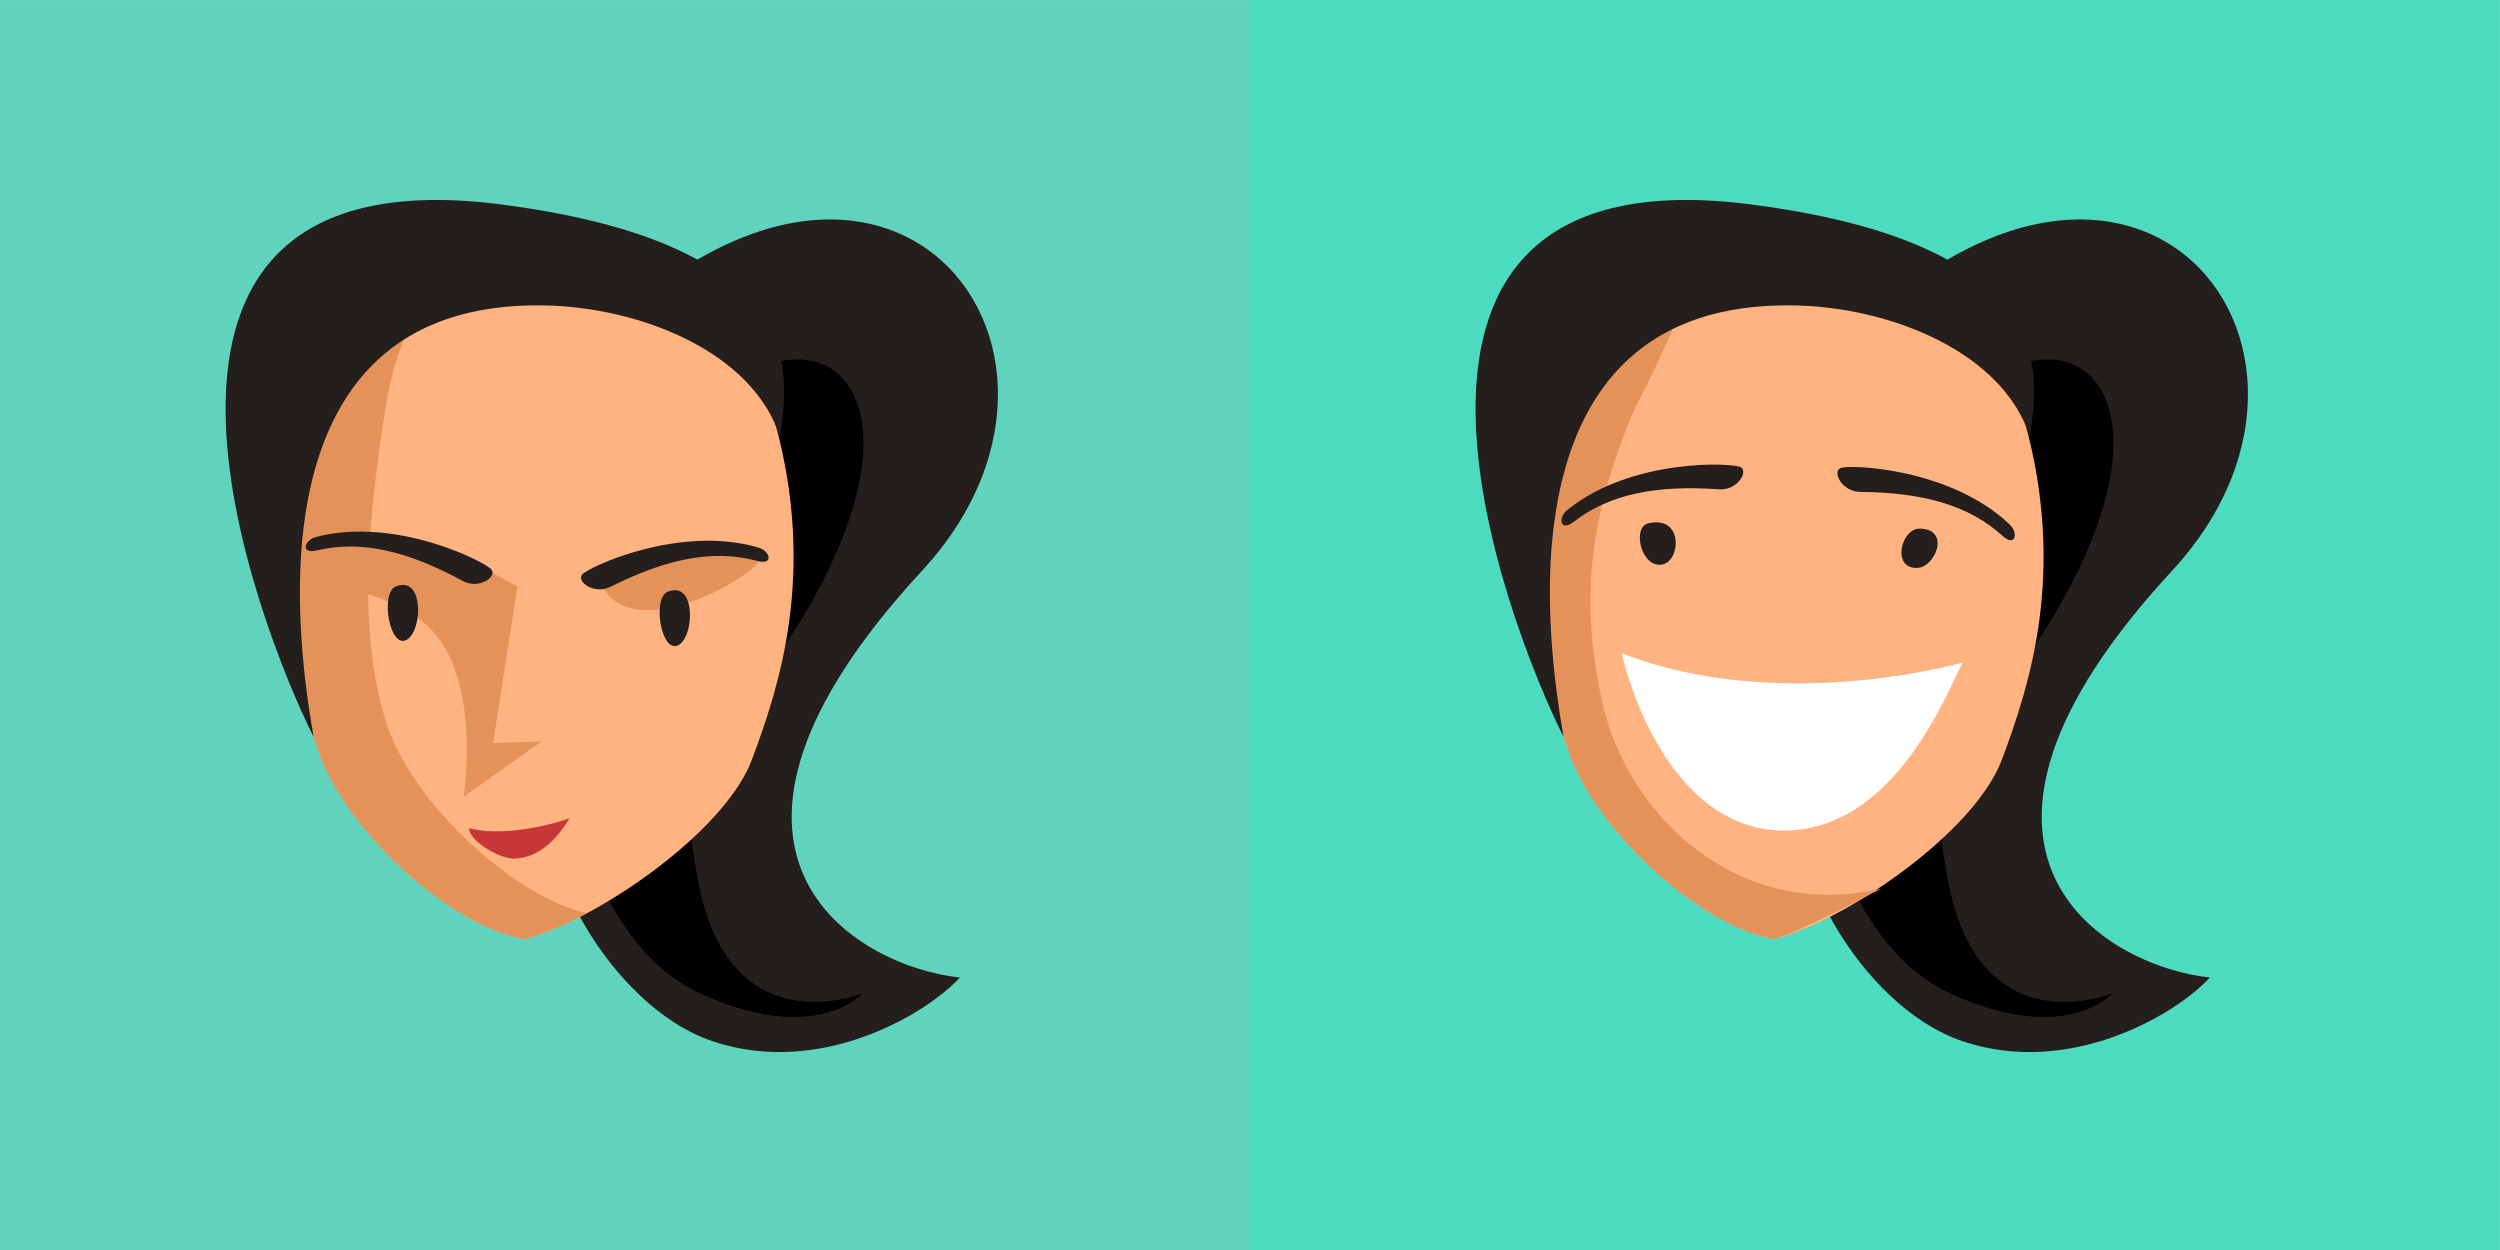
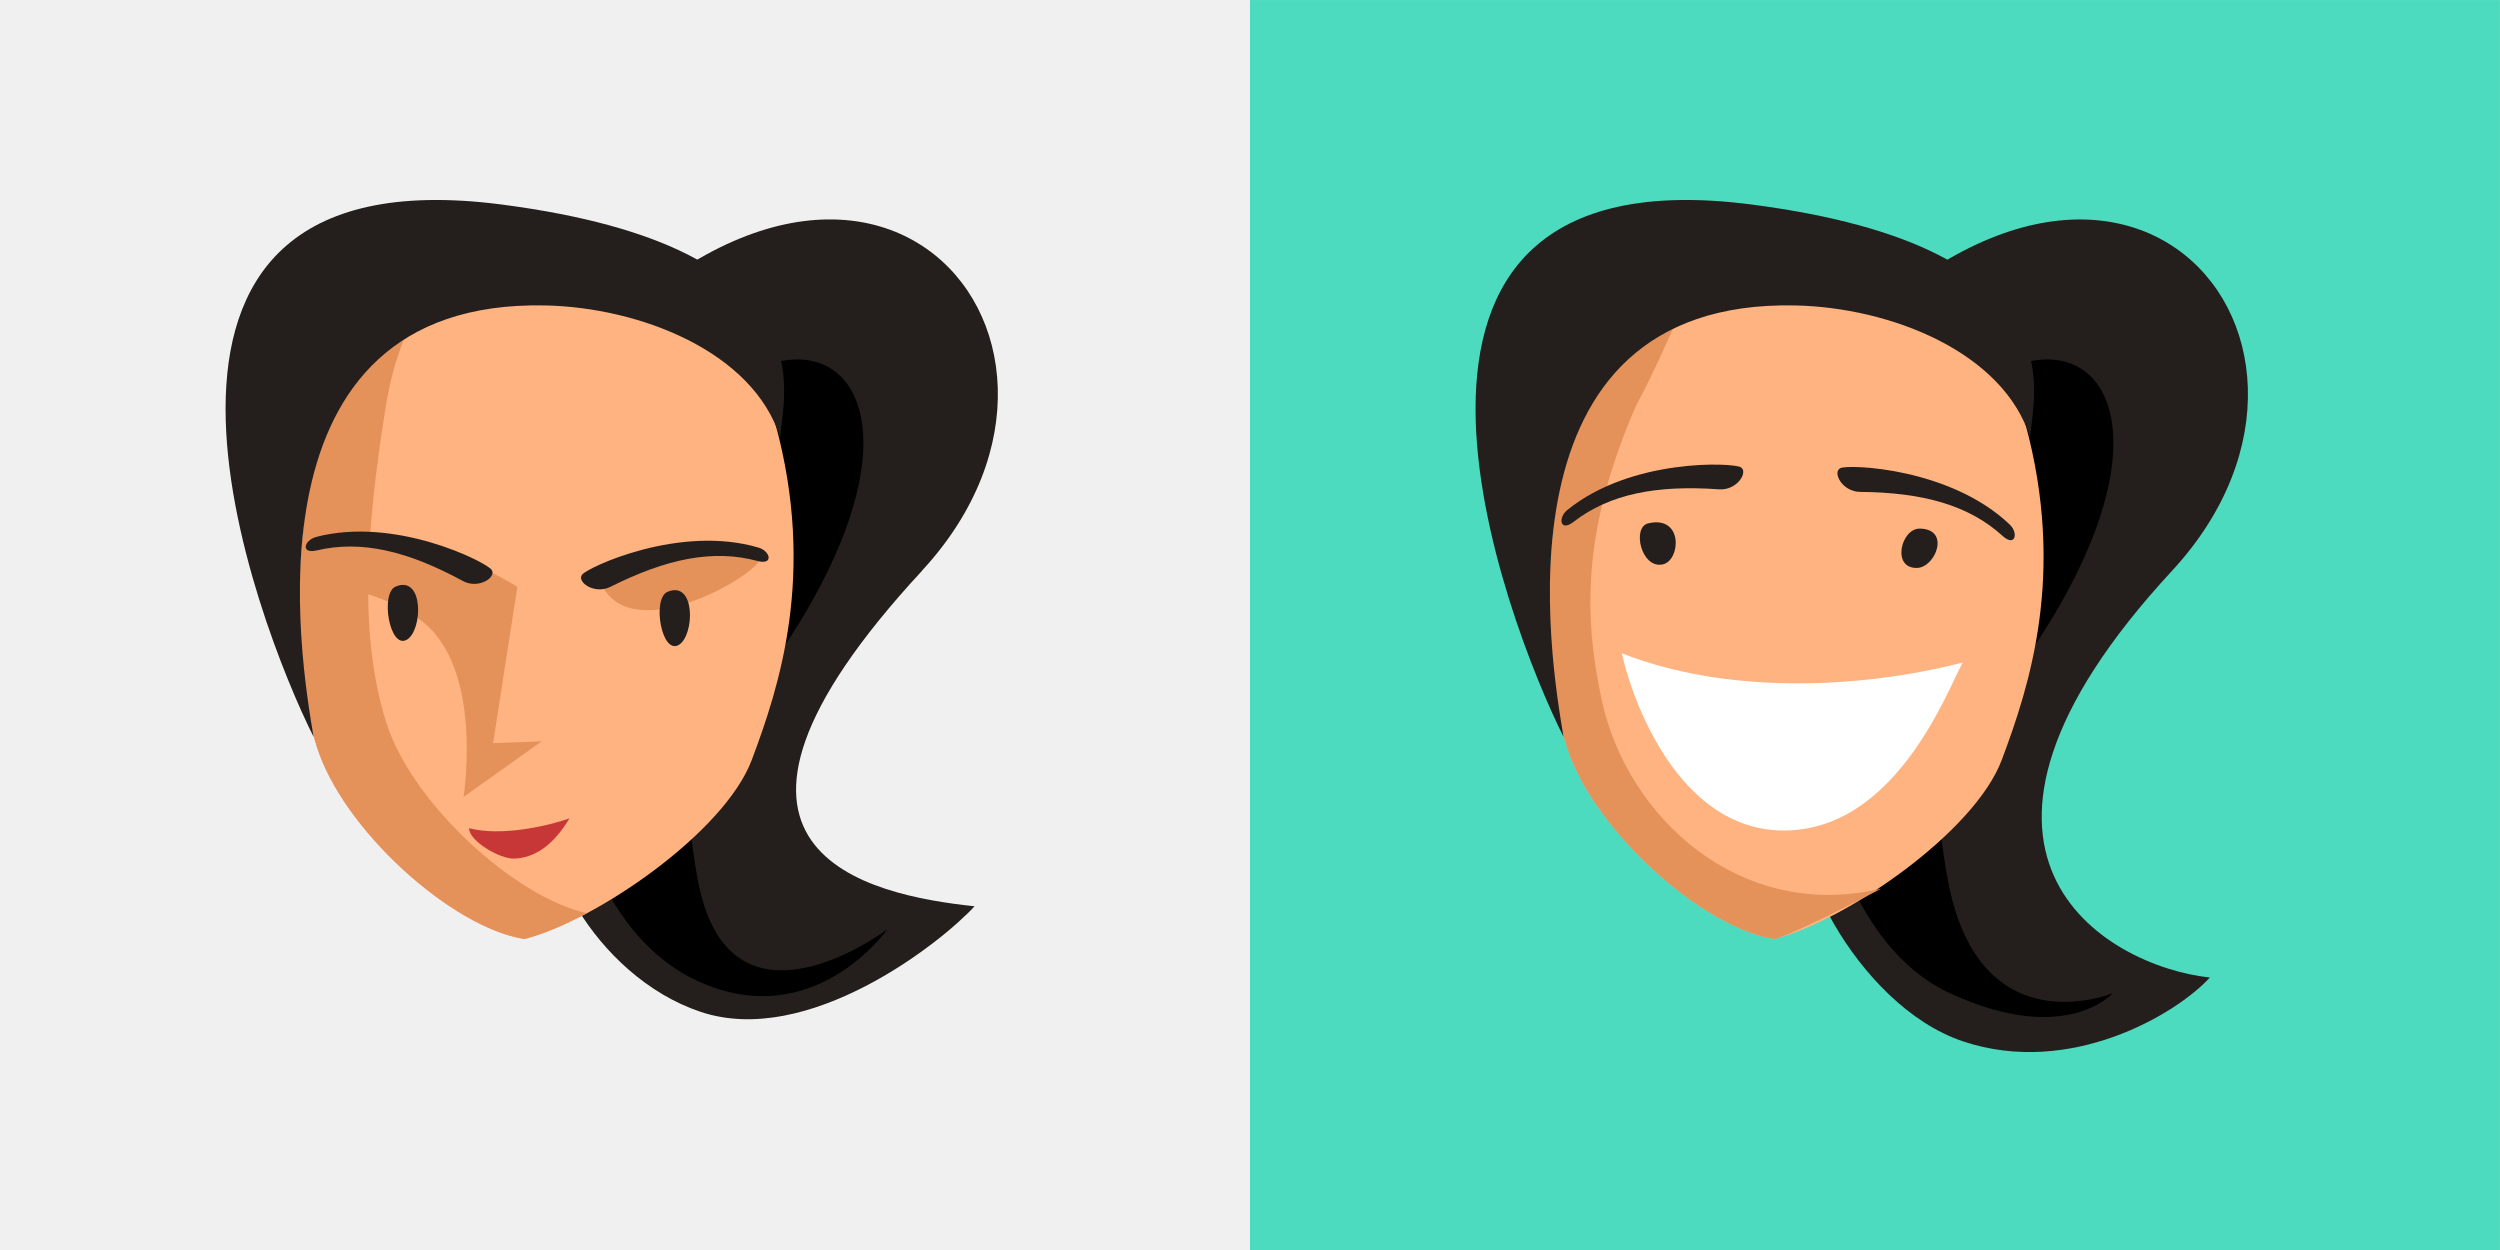
<svg xmlns="http://www.w3.org/2000/svg" width="180" height="90" viewBox="0 0 47.625 23.812" version="1.1" id="svg8">
  <defs id="defs2" />
  <g id="layer1" transform="translate(0,-273.1875)">
-     <rect style="fill:#5fd3bc;fill-opacity:1;stroke:none;stroke-width:0.265" id="rect4518" width="23.812" height="23.812" x="0" y="273.188" ry="0" />
-     <path style="fill:#241f1c;stroke:none;stroke-width:0.456px;stroke-linecap:butt;stroke-linejoin:miter;stroke-opacity:1" d="m 17.564,284.061 c -4.968,5.373 -1.276,7.534 0.721,7.748 -0.64,0.699 -2.661,1.901 -4.703,1.216 -2.042,-0.684 -3.539,-3.754 -2.93,-4.598 1.062,-1.47 1.198,-3.142 1.198,-3.947 0,-0.805 -1.836,-1.247 -1.855,-3.24 6.115,-8.079 11.758,-1.71 7.569,2.821 z" id="path4500" />
-     <path style="fill:#000000;fill-opacity:1;stroke:none;stroke-width:0.265px;stroke-linecap:butt;stroke-linejoin:miter;stroke-opacity:1" d="m 10.782,286.417 c -0.215,1.024 0.331,4.663 2.547,5.689 2.216,1.025 3.109,-2e-5 3.109,-2e-5 0,0 -2.547,1.058 -3.142,-2.15 -0.595,-3.208 0.523,-2.324 2.216,-5.391 3.268,-5.92 -2.924,-6.763 -4.729,1.852 z" id="path4508" />
+     <path style="fill:#241f1c;stroke:none;stroke-width:0.456px;stroke-linecap:butt;stroke-linejoin:miter;stroke-opacity:1" d="m 17.564,284.061 c -4.968,5.373 -0.995,6.178 1.001,6.391 -0.64,0.699 -3.176,2.696 -5.218,2.011 -2.042,-0.684 -3.305,-3.193 -2.696,-4.037 1.062,-1.47 1.198,-3.142 1.198,-3.947 0,-0.805 -1.836,-1.247 -1.855,-3.24 6.115,-8.079 11.758,-1.71 7.569,2.821 z" id="path4500" />
+     <path style="fill:#000000;fill-opacity:1;stroke:none;stroke-width:0.265px;stroke-linecap:butt;stroke-linejoin:miter;stroke-opacity:1" d="m 10.782,286.417 c -0.215,1.024 0.284,4.429 2.5,5.455 2.216,1.025 3.623,-0.982 3.623,-0.982 0,0 -3.014,2.274 -3.61,-0.934 -0.595,-3.208 0.523,-2.324 2.216,-5.391 3.268,-5.92 -2.924,-6.763 -4.729,1.852 z" id="path4508" />
    <path style="fill:#ffb380;stroke-width:0.456" d="m 10.47,277.502 c 2.416,-0.078 3.518,0.881 4.3,3.753 0.782,2.873 0.075,5.011 -0.447,6.405 -0.522,1.394 -2.991,3.08 -4.335,3.415 -1.377,-0.214 -3.463,-2.085 -3.957,-3.678 -0.494,-1.593 -0.409,-3.484 -0.003,-6.012 0.407,-2.528 2.027,-3.805 4.442,-3.884 z" id="rect3682" />
    <path style="fill:#e5915a;fill-opacity:1;stroke-width:0.456" d="m 9.474,277.615 c -1.862,0.365 -3.099,1.609 -3.447,3.771 -0.406,2.528 -0.492,4.419 0.003,6.012 0.494,1.593 2.581,3.464 3.958,3.678 0.342,-0.085 0.756,-0.259 1.193,-0.492 -1.374,-0.303 -3.349,-2.104 -3.828,-3.649 -0.494,-1.593 -0.409,-3.484 -0.003,-6.012 0.257,-1.599 1.001,-2.696 2.124,-3.308 z" id="rect3682-1" />
    <path style="fill:#241f1c;stroke:none;stroke-width:0.456px;stroke-linecap:butt;stroke-linejoin:miter;stroke-opacity:1" d="m 5.973,287.22 c -0.243,-1.44 -1.419,-8.339 4.418,-8.214 1.798,0.038 3.961,0.879 4.473,2.522 0.026,-0.758 1.038,-3.621 -5.31,-4.445 -8.193,-1.064 -4.631,8.047 -3.582,10.138 z" id="path4498" />
    <path style="fill:#c83737;stroke:none;stroke-width:0.632px;stroke-linecap:butt;stroke-linejoin:miter;stroke-opacity:1" d="m 9.806,289.544 c -0.287,0.014 -0.882,-0.347 -0.869,-0.58 0.603,0.162 1.5,-0.04 1.911,-0.187 -0.257,0.43 -0.593,0.745 -1.042,0.767 z" id="path3685" />
    <path style="fill:#e5915a;fill-opacity:1;stroke:none;stroke-width:0.265px;stroke-linecap:butt;stroke-linejoin:miter;stroke-opacity:1" d="m 9.856,284.366 -0.463,2.977 0.926,-0.033 -1.488,1.058 c 0,0 0.397,-2.48 -0.827,-3.373 -1.224,-0.893 -2.568,-0.434 -2.051,-1.422 1.84,-0.548 3.903,0.794 3.903,0.794 z" id="path4542" />
    <path style="fill:#241f1c;stroke:none;stroke-width:0.456px;stroke-linecap:butt;stroke-linejoin:miter;stroke-opacity:1" d="m 6.018,283.417 c 1.52,-0.399 3.245,0.481 3.347,0.624 0.101,0.142 -0.248,0.377 -0.548,0.214 -1.052,-0.572 -1.933,-0.782 -2.78,-0.583 -0.32,0.075 -0.241,-0.196 -0.018,-0.254 z" id="path4492" />
    <path style="fill:#e5915a;fill-opacity:1;stroke:none;stroke-width:0.265px;stroke-linecap:butt;stroke-linejoin:miter;stroke-opacity:1" d="m 11.412,284.208 c 0.493,1.414 3.022,-0.054 3.087,-0.398 -0.258,-0.249 -2.583,-0.387 -3.087,0.398 z" id="path4544" />
    <path id="path4494" d="m 14.453,283.62 c -1.506,-0.448 -3.259,0.376 -3.365,0.515 -0.106,0.139 0.236,0.384 0.541,0.231 1.07,-0.537 1.957,-0.719 2.798,-0.493 0.318,0.086 0.247,-0.188 0.026,-0.253 z" style="fill:#241f1c;stroke:none;stroke-width:0.456px;stroke-linecap:butt;stroke-linejoin:miter;stroke-opacity:1" />
    <path style="fill:#241f1c;stroke:none;stroke-width:0.377px;stroke-linecap:butt;stroke-linejoin:miter;stroke-opacity:1" d="m 7.538,284.361 c -0.298,0.124 -0.118,1.202 0.212,1.013 0.304,-0.174 0.33,-1.239 -0.212,-1.013 z" id="path4504" />
    <path id="path4506" d="m 12.717,284.461 c -0.298,0.124 -0.118,1.202 0.212,1.013 0.304,-0.174 0.33,-1.239 -0.212,-1.013 z" style="fill:#241f1c;stroke:none;stroke-width:0.377px;stroke-linecap:butt;stroke-linejoin:miter;stroke-opacity:1" />
    <rect ry="0" y="273.188" x="23.812" height="23.812" width="23.812" id="rect4602" style="fill:#4cdbbe;fill-opacity:1;stroke:none;stroke-width:0.265" />
    <path id="path4604" d="m 41.377,284.061 c -4.968,5.373 -1.276,7.534 0.721,7.748 -0.64,0.699 -2.661,1.901 -4.703,1.216 -2.042,-0.684 -3.539,-3.754 -2.93,-4.598 1.062,-1.47 1.198,-3.142 1.198,-3.947 0,-0.805 -1.836,-1.247 -1.855,-3.24 6.115,-8.079 11.758,-1.71 7.569,2.821 z" style="fill:#241f1c;stroke:none;stroke-width:0.456px;stroke-linecap:butt;stroke-linejoin:miter;stroke-opacity:1" />
    <path id="path4606" d="m 34.594,286.417 c -0.215,1.024 0.331,4.663 2.547,5.689 2.216,1.025 3.109,-2e-5 3.109,-2e-5 0,0 -2.547,1.058 -3.142,-2.15 -0.595,-3.208 0.523,-2.324 2.216,-5.391 3.268,-5.92 -2.924,-6.763 -4.729,1.852 z" style="fill:#000000;fill-opacity:1;stroke:none;stroke-width:0.265px;stroke-linecap:butt;stroke-linejoin:miter;stroke-opacity:1" />
    <path id="path4608" d="m 34.282,277.502 c 2.416,-0.078 3.518,0.881 4.3,3.753 0.782,2.873 0.075,5.011 -0.447,6.405 -0.522,1.394 -2.991,3.08 -4.335,3.415 -1.377,-0.214 -3.463,-2.085 -3.957,-3.678 -0.494,-1.593 -0.409,-3.484 -0.003,-6.012 0.407,-2.528 2.027,-3.805 4.442,-3.884 z" style="fill:#ffb380;stroke-width:0.456" />
    <path id="path4610" d="m 33.287,277.615 c -1.862,0.365 -3.099,1.609 -3.447,3.771 -0.406,2.528 -0.492,4.419 0.003,6.012 0.494,1.593 2.581,3.464 3.958,3.678 0.342,-0.085 1.598,-0.727 2.035,-0.96 -2.684,0.632 -4.846,-1.356 -5.325,-3.602 -0.348,-1.631 -0.362,-3.25 0.652,-5.591 0.912,-1.693 1.001,-2.696 2.124,-3.308 z" style="fill:#e5915a;fill-opacity:1;stroke-width:0.456" />
    <path id="path4612" d="m 29.785,287.22 c -0.243,-1.44 -1.419,-8.339 4.418,-8.214 1.798,0.038 3.961,0.879 4.473,2.522 0.026,-0.758 1.038,-3.621 -5.31,-4.445 -8.193,-1.064 -4.631,8.047 -3.582,10.138 z" style="fill:#241f1c;stroke:none;stroke-width:0.456px;stroke-linecap:butt;stroke-linejoin:miter;stroke-opacity:1" />
    <path id="path4614" d="m 30.895,285.632 c 1.959,0.77 4.448,0.698 6.496,0.177 -0.257,0.43 -1.248,3.233 -3.45,3.199 -1.914,-0.03 -2.819,-2.354 -3.046,-3.376 z" style="fill:#ffffff;stroke:none;stroke-width:0.632px;stroke-linecap:butt;stroke-linejoin:miter;stroke-opacity:1" />
    <path id="path4618" d="m 29.856,282.904 c 1.219,-0.992 3.154,-0.904 3.305,-0.816 0.151,0.088 -0.07,0.445 -0.411,0.421 -1.194,-0.085 -2.083,0.087 -2.773,0.619 -0.26,0.201 -0.3,-0.079 -0.122,-0.224 z" style="fill:#241f1c;stroke:none;stroke-width:0.456px;stroke-linecap:butt;stroke-linejoin:miter;stroke-opacity:1" />
    <path style="fill:#241f1c;stroke:none;stroke-width:0.456px;stroke-linecap:butt;stroke-linejoin:miter;stroke-opacity:1" d="m 38.288,283.182 c -1.136,-1.086 -3.071,-1.153 -3.229,-1.077 -0.158,0.076 0.034,0.45 0.376,0.453 1.197,0.01 2.07,0.253 2.714,0.838 0.244,0.221 0.305,-0.055 0.139,-0.213 z" id="path4622" />
    <path id="path4624" d="m 31.398,283.157 c -0.314,0.074 -0.134,0.871 0.278,0.782 0.342,-0.074 0.396,-0.941 -0.278,-0.782 z" style="fill:#241f1c;stroke:none;stroke-width:0.377px;stroke-linecap:butt;stroke-linejoin:miter;stroke-opacity:1" />
    <path style="fill:#241f1c;stroke:none;stroke-width:0.377px;stroke-linecap:butt;stroke-linejoin:miter;stroke-opacity:1" d="m 36.576,283.257 c -0.364,-0.008 -0.548,0.767 -0.052,0.749 0.346,-0.013 0.639,-0.735 0.052,-0.749 z" id="path4626" />
  </g>
</svg>
